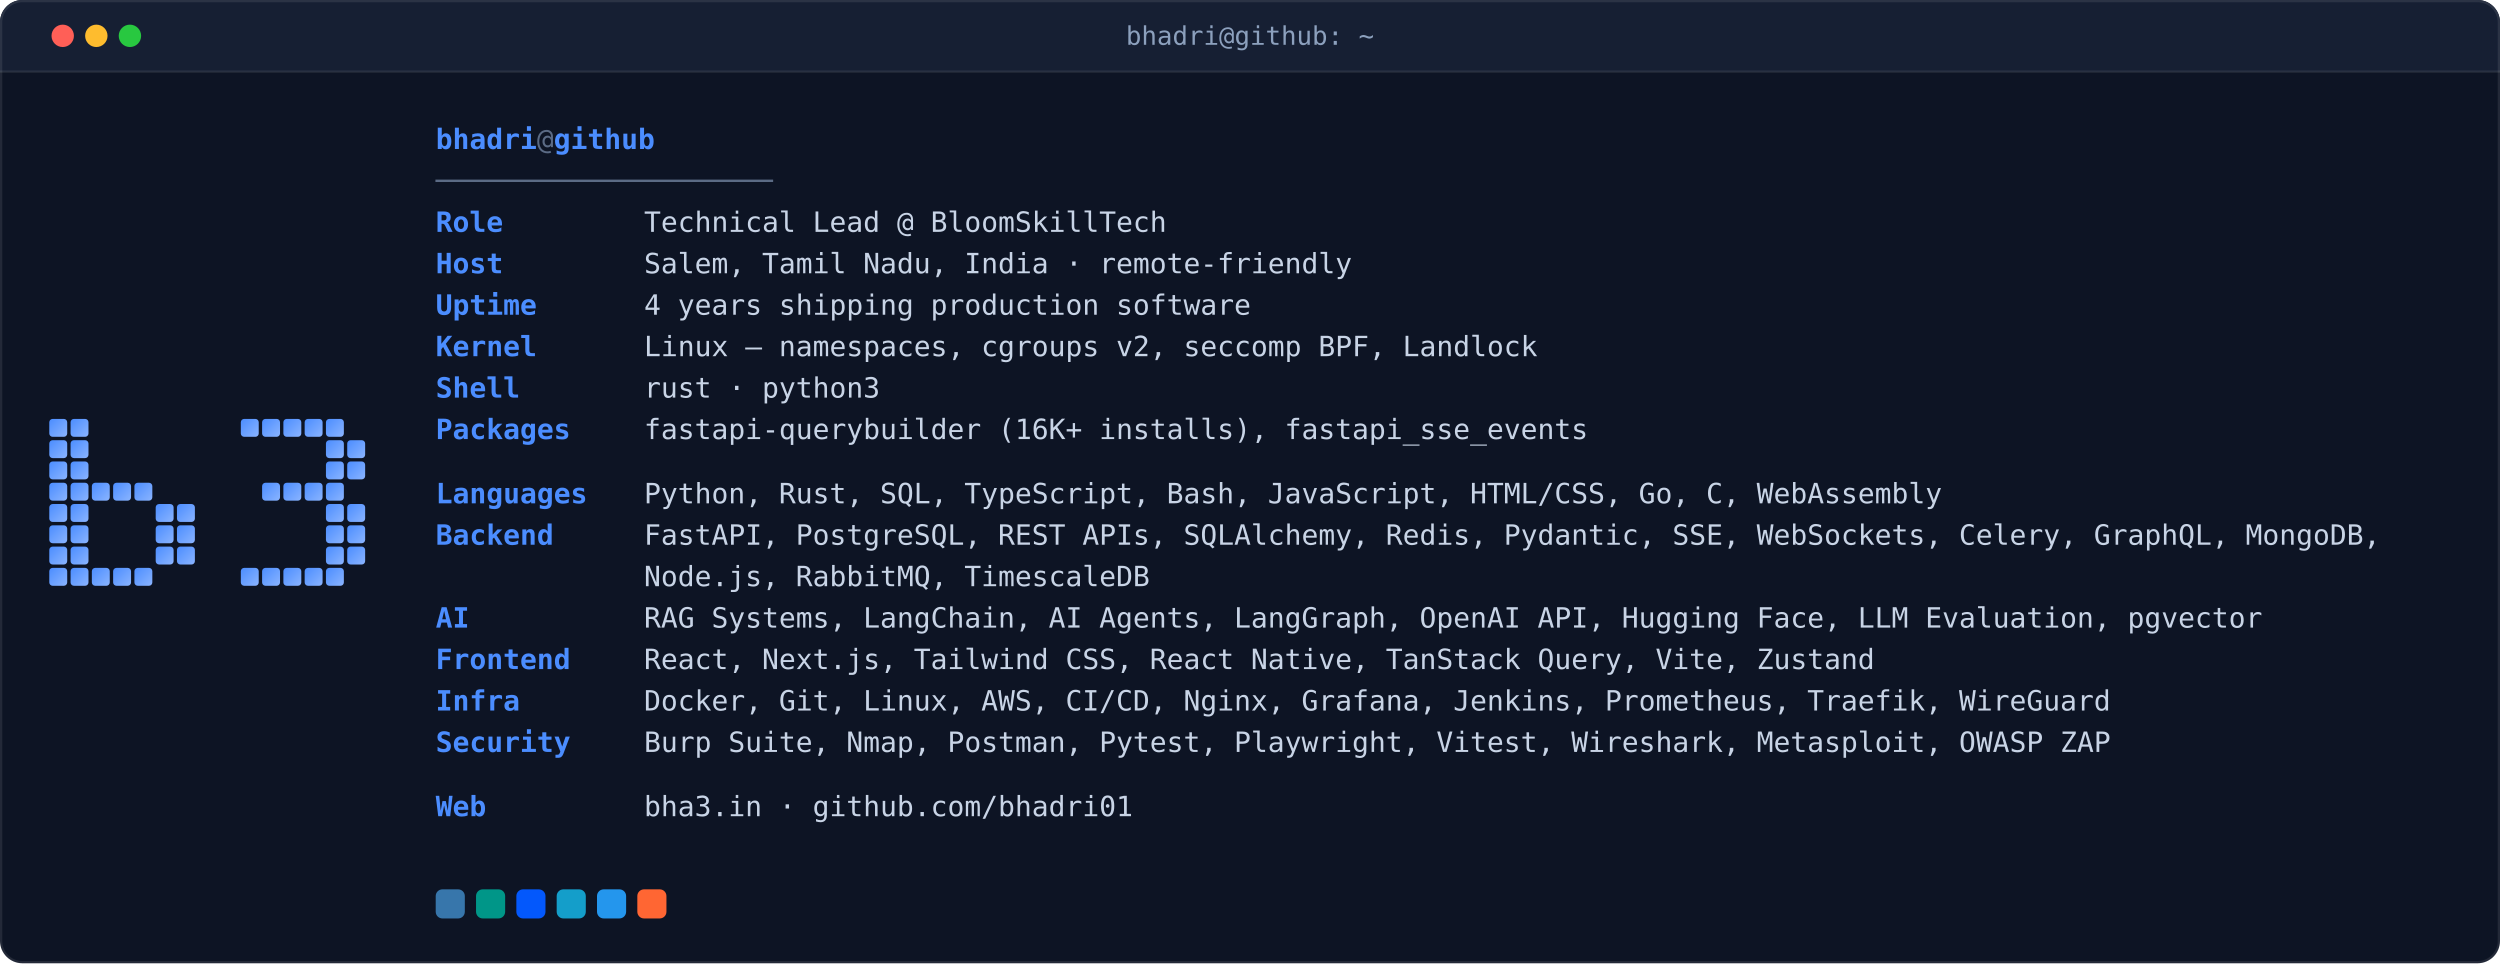
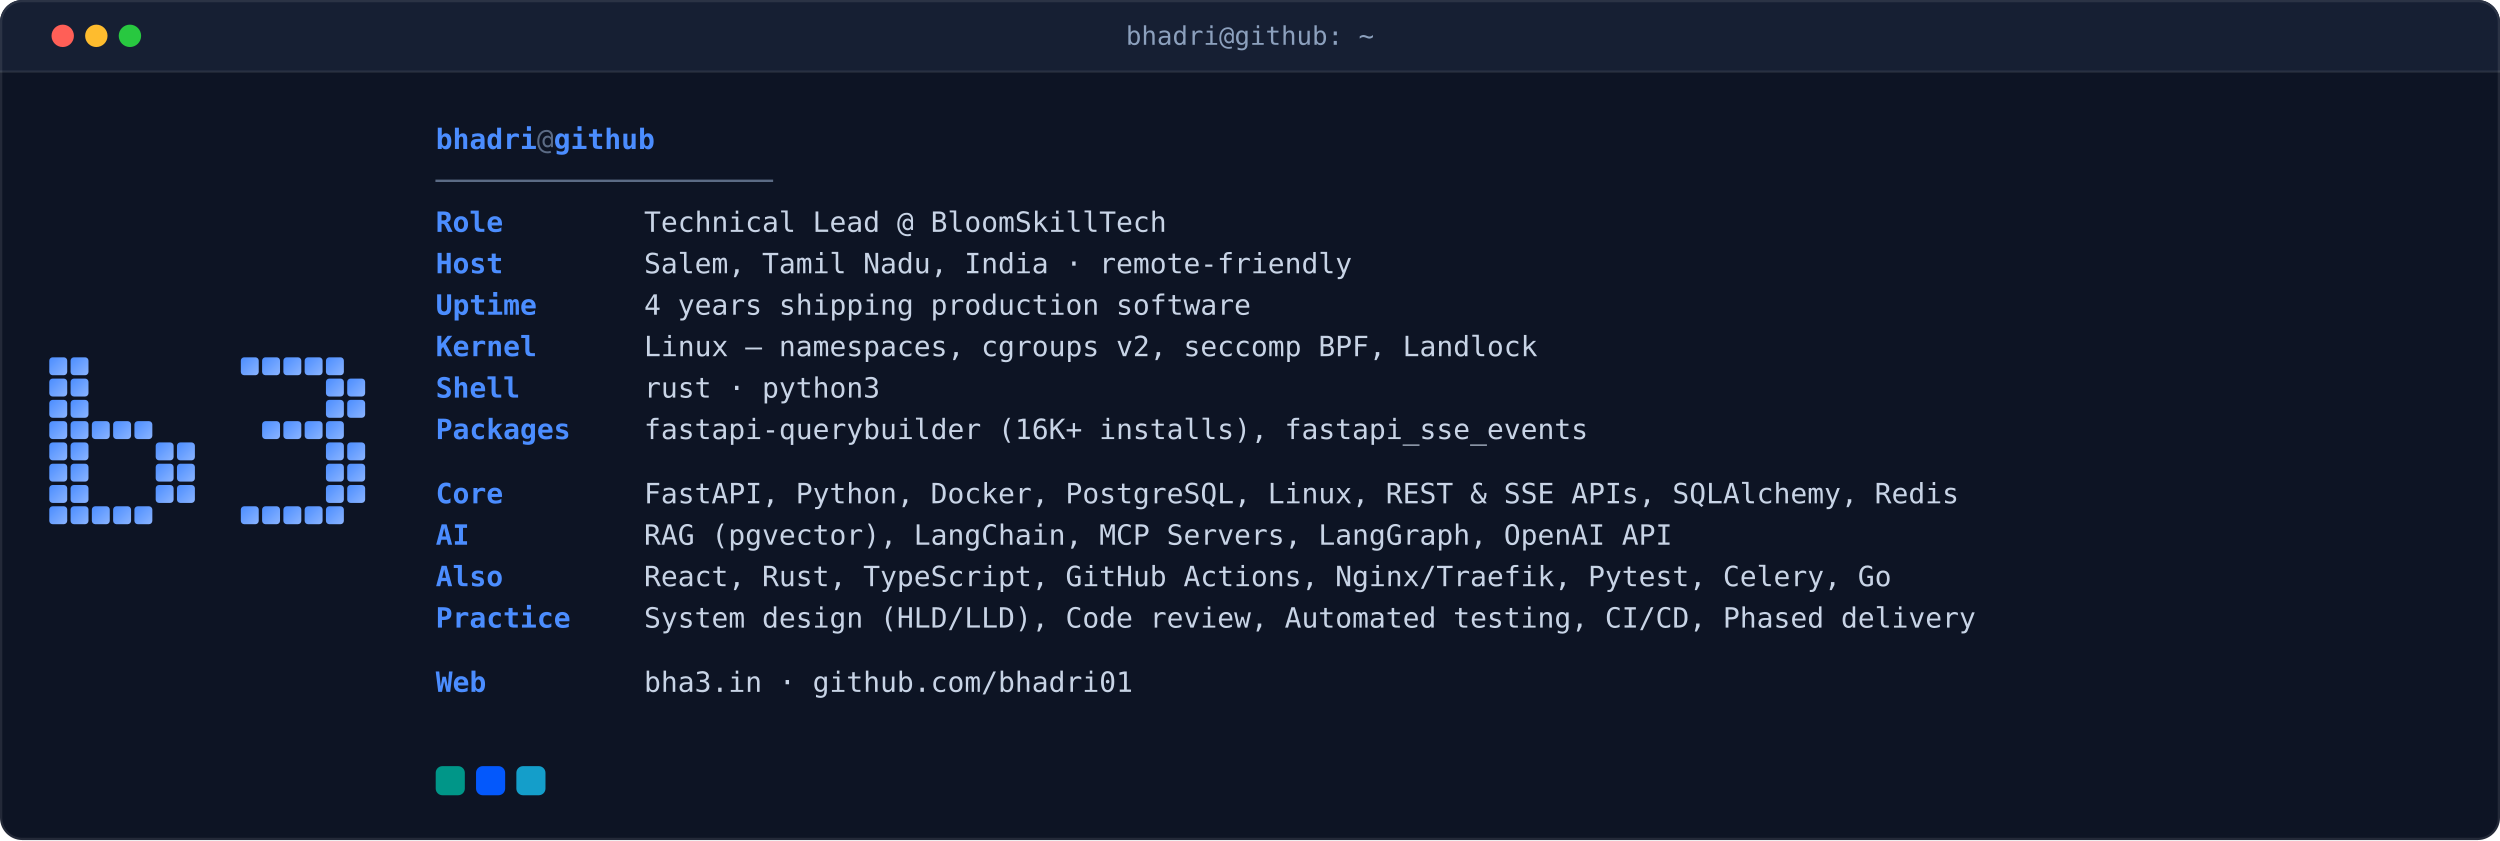
- <svg xmlns="http://www.w3.org/2000/svg" width="1116" height="430" viewBox="0 0 1116 430" role="img" aria-label="Terminal-style profile card for Bhadrinathan: Technical Lead at BloomSkillTech, 59 technologies across 6 categories">
+ <svg xmlns="http://www.w3.org/2000/svg" width="1116" height="375" viewBox="0 0 1116 375" role="img" aria-label="Terminal-style profile card for Bhadrinathan: Technical Lead at BloomSkillTech, 21 technologies across 3 categories">
  <defs>
    <linearGradient id="artg" x1="0" y1="0" x2="1" y2="1">
      <stop offset="0" stop-color="#4b8dff" />
      <stop offset="1" stop-color="#8ab4ff" />
    </linearGradient>
    <clipPath id="win">
-       <rect width="1116" height="430" rx="10" />
+       <rect width="1116" height="375" rx="10" />
    </clipPath>
  </defs>
  <g clip-path="url(#win)">
-     <rect width="1116" height="430" fill="#0d1424" />
+     <rect width="1116" height="375" fill="#0d1424" />
    <path d="M0 10 a10 10 0 0 1 10 -10 h1096 a10 10 0 0 1 10 10 v22 h-1116 z" fill="#161f33" />
    <circle cx="28" cy="16" r="5" fill="#ff5f57" />
    <circle cx="43" cy="16" r="5" fill="#febc2e" />
    <circle cx="58" cy="16" r="5" fill="#28c840" />
    <text x="558" y="20" text-anchor="middle" fill="#8ca0bd" font-family="ui-monospace,SFMono-Regular,'SF Mono',Menlo,Consolas,'DejaVu Sans Mono',monospace" font-size="11.5">bhadri@github: ~</text>
    <line x1="0" y1="32" x2="1116" y2="32" stroke="rgba(255,255,255,0.09)" />
-     <rect x="22" y="187" width="8" height="8" rx="1.5" fill="url(#artg)" />
-     <rect x="31.5" y="187" width="8" height="8" rx="1.5" fill="url(#artg)" />
-     <rect x="107.5" y="187" width="8" height="8" rx="1.5" fill="url(#artg)" />
-     <rect x="117" y="187" width="8" height="8" rx="1.5" fill="url(#artg)" />
-     <rect x="126.5" y="187" width="8" height="8" rx="1.5" fill="url(#artg)" />
-     <rect x="136" y="187" width="8" height="8" rx="1.5" fill="url(#artg)" />
-     <rect x="145.5" y="187" width="8" height="8" rx="1.5" fill="url(#artg)" />
-     <rect x="22" y="196.5" width="8" height="8" rx="1.5" fill="url(#artg)" />
-     <rect x="31.5" y="196.5" width="8" height="8" rx="1.5" fill="url(#artg)" />
-     <rect x="145.5" y="196.5" width="8" height="8" rx="1.5" fill="url(#artg)" />
-     <rect x="155" y="196.5" width="8" height="8" rx="1.5" fill="url(#artg)" />
-     <rect x="22" y="206" width="8" height="8" rx="1.5" fill="url(#artg)" />
-     <rect x="31.5" y="206" width="8" height="8" rx="1.5" fill="url(#artg)" />
-     <rect x="145.5" y="206" width="8" height="8" rx="1.5" fill="url(#artg)" />
-     <rect x="155" y="206" width="8" height="8" rx="1.5" fill="url(#artg)" />
-     <rect x="22" y="215.5" width="8" height="8" rx="1.5" fill="url(#artg)" />
-     <rect x="31.5" y="215.5" width="8" height="8" rx="1.5" fill="url(#artg)" />
-     <rect x="41" y="215.5" width="8" height="8" rx="1.5" fill="url(#artg)" />
-     <rect x="50.5" y="215.5" width="8" height="8" rx="1.5" fill="url(#artg)" />
-     <rect x="60" y="215.5" width="8" height="8" rx="1.5" fill="url(#artg)" />
-     <rect x="117" y="215.5" width="8" height="8" rx="1.5" fill="url(#artg)" />
-     <rect x="126.5" y="215.5" width="8" height="8" rx="1.5" fill="url(#artg)" />
-     <rect x="136" y="215.5" width="8" height="8" rx="1.5" fill="url(#artg)" />
-     <rect x="145.5" y="215.5" width="8" height="8" rx="1.5" fill="url(#artg)" />
-     <rect x="22" y="225" width="8" height="8" rx="1.5" fill="url(#artg)" />
-     <rect x="31.5" y="225" width="8" height="8" rx="1.5" fill="url(#artg)" />
-     <rect x="69.5" y="225" width="8" height="8" rx="1.5" fill="url(#artg)" />
-     <rect x="79" y="225" width="8" height="8" rx="1.5" fill="url(#artg)" />
-     <rect x="145.5" y="225" width="8" height="8" rx="1.5" fill="url(#artg)" />
-     <rect x="155" y="225" width="8" height="8" rx="1.5" fill="url(#artg)" />
-     <rect x="22" y="234.5" width="8" height="8" rx="1.5" fill="url(#artg)" />
-     <rect x="31.5" y="234.5" width="8" height="8" rx="1.5" fill="url(#artg)" />
-     <rect x="69.5" y="234.5" width="8" height="8" rx="1.5" fill="url(#artg)" />
-     <rect x="79" y="234.5" width="8" height="8" rx="1.5" fill="url(#artg)" />
-     <rect x="145.5" y="234.5" width="8" height="8" rx="1.5" fill="url(#artg)" />
-     <rect x="155" y="234.5" width="8" height="8" rx="1.5" fill="url(#artg)" />
-     <rect x="22" y="244" width="8" height="8" rx="1.5" fill="url(#artg)" />
-     <rect x="31.5" y="244" width="8" height="8" rx="1.5" fill="url(#artg)" />
-     <rect x="69.5" y="244" width="8" height="8" rx="1.5" fill="url(#artg)" />
-     <rect x="79" y="244" width="8" height="8" rx="1.5" fill="url(#artg)" />
-     <rect x="145.5" y="244" width="8" height="8" rx="1.5" fill="url(#artg)" />
-     <rect x="155" y="244" width="8" height="8" rx="1.5" fill="url(#artg)" />
-     <rect x="22" y="253.5" width="8" height="8" rx="1.5" fill="url(#artg)" />
-     <rect x="31.5" y="253.5" width="8" height="8" rx="1.5" fill="url(#artg)" />
-     <rect x="41" y="253.5" width="8" height="8" rx="1.5" fill="url(#artg)" />
-     <rect x="50.5" y="253.5" width="8" height="8" rx="1.5" fill="url(#artg)" />
-     <rect x="60" y="253.5" width="8" height="8" rx="1.5" fill="url(#artg)" />
-     <rect x="107.5" y="253.5" width="8" height="8" rx="1.5" fill="url(#artg)" />
-     <rect x="117" y="253.5" width="8" height="8" rx="1.5" fill="url(#artg)" />
-     <rect x="126.5" y="253.5" width="8" height="8" rx="1.5" fill="url(#artg)" />
-     <rect x="136" y="253.5" width="8" height="8" rx="1.5" fill="url(#artg)" />
-     <rect x="145.5" y="253.5" width="8" height="8" rx="1.5" fill="url(#artg)" />
+     <rect x="22" y="159.5" width="8" height="8" rx="1.5" fill="url(#artg)" />
+     <rect x="31.5" y="159.5" width="8" height="8" rx="1.5" fill="url(#artg)" />
+     <rect x="107.5" y="159.5" width="8" height="8" rx="1.5" fill="url(#artg)" />
+     <rect x="117" y="159.5" width="8" height="8" rx="1.5" fill="url(#artg)" />
+     <rect x="126.5" y="159.5" width="8" height="8" rx="1.5" fill="url(#artg)" />
+     <rect x="136" y="159.5" width="8" height="8" rx="1.5" fill="url(#artg)" />
+     <rect x="145.5" y="159.5" width="8" height="8" rx="1.5" fill="url(#artg)" />
+     <rect x="22" y="169" width="8" height="8" rx="1.5" fill="url(#artg)" />
+     <rect x="31.5" y="169" width="8" height="8" rx="1.5" fill="url(#artg)" />
+     <rect x="145.5" y="169" width="8" height="8" rx="1.5" fill="url(#artg)" />
+     <rect x="155" y="169" width="8" height="8" rx="1.5" fill="url(#artg)" />
+     <rect x="22" y="178.5" width="8" height="8" rx="1.5" fill="url(#artg)" />
+     <rect x="31.5" y="178.5" width="8" height="8" rx="1.5" fill="url(#artg)" />
+     <rect x="145.5" y="178.5" width="8" height="8" rx="1.5" fill="url(#artg)" />
+     <rect x="155" y="178.5" width="8" height="8" rx="1.5" fill="url(#artg)" />
+     <rect x="22" y="188" width="8" height="8" rx="1.5" fill="url(#artg)" />
+     <rect x="31.5" y="188" width="8" height="8" rx="1.5" fill="url(#artg)" />
+     <rect x="41" y="188" width="8" height="8" rx="1.5" fill="url(#artg)" />
+     <rect x="50.5" y="188" width="8" height="8" rx="1.5" fill="url(#artg)" />
+     <rect x="60" y="188" width="8" height="8" rx="1.5" fill="url(#artg)" />
+     <rect x="117" y="188" width="8" height="8" rx="1.5" fill="url(#artg)" />
+     <rect x="126.5" y="188" width="8" height="8" rx="1.5" fill="url(#artg)" />
+     <rect x="136" y="188" width="8" height="8" rx="1.5" fill="url(#artg)" />
+     <rect x="145.5" y="188" width="8" height="8" rx="1.5" fill="url(#artg)" />
+     <rect x="22" y="197.5" width="8" height="8" rx="1.5" fill="url(#artg)" />
+     <rect x="31.5" y="197.5" width="8" height="8" rx="1.5" fill="url(#artg)" />
+     <rect x="69.5" y="197.5" width="8" height="8" rx="1.5" fill="url(#artg)" />
+     <rect x="79" y="197.5" width="8" height="8" rx="1.5" fill="url(#artg)" />
+     <rect x="145.5" y="197.5" width="8" height="8" rx="1.5" fill="url(#artg)" />
+     <rect x="155" y="197.5" width="8" height="8" rx="1.5" fill="url(#artg)" />
+     <rect x="22" y="207" width="8" height="8" rx="1.5" fill="url(#artg)" />
+     <rect x="31.5" y="207" width="8" height="8" rx="1.5" fill="url(#artg)" />
+     <rect x="69.5" y="207" width="8" height="8" rx="1.5" fill="url(#artg)" />
+     <rect x="79" y="207" width="8" height="8" rx="1.5" fill="url(#artg)" />
+     <rect x="145.5" y="207" width="8" height="8" rx="1.5" fill="url(#artg)" />
+     <rect x="155" y="207" width="8" height="8" rx="1.5" fill="url(#artg)" />
+     <rect x="22" y="216.5" width="8" height="8" rx="1.5" fill="url(#artg)" />
+     <rect x="31.5" y="216.5" width="8" height="8" rx="1.5" fill="url(#artg)" />
+     <rect x="69.5" y="216.5" width="8" height="8" rx="1.5" fill="url(#artg)" />
+     <rect x="79" y="216.5" width="8" height="8" rx="1.5" fill="url(#artg)" />
+     <rect x="145.5" y="216.5" width="8" height="8" rx="1.5" fill="url(#artg)" />
+     <rect x="155" y="216.5" width="8" height="8" rx="1.5" fill="url(#artg)" />
+     <rect x="22" y="226" width="8" height="8" rx="1.5" fill="url(#artg)" />
+     <rect x="31.5" y="226" width="8" height="8" rx="1.5" fill="url(#artg)" />
+     <rect x="41" y="226" width="8" height="8" rx="1.5" fill="url(#artg)" />
+     <rect x="50.5" y="226" width="8" height="8" rx="1.5" fill="url(#artg)" />
+     <rect x="60" y="226" width="8" height="8" rx="1.5" fill="url(#artg)" />
+     <rect x="107.5" y="226" width="8" height="8" rx="1.5" fill="url(#artg)" />
+     <rect x="117" y="226" width="8" height="8" rx="1.5" fill="url(#artg)" />
+     <rect x="126.5" y="226" width="8" height="8" rx="1.5" fill="url(#artg)" />
+     <rect x="136" y="226" width="8" height="8" rx="1.5" fill="url(#artg)" />
+     <rect x="145.5" y="226" width="8" height="8" rx="1.5" fill="url(#artg)" />
    <text x="194.5" y="66.5" font-family="ui-monospace,SFMono-Regular,'SF Mono',Menlo,Consolas,'DejaVu Sans Mono',monospace" font-size="12.5" font-weight="700" fill="#4b8dff">bhadri<tspan fill="#5b6b85" font-weight="400">@</tspan>github</text>
    <text x="194.5" y="85" font-family="ui-monospace,SFMono-Regular,'SF Mono',Menlo,Consolas,'DejaVu Sans Mono',monospace" font-size="12.5" fill="#5b6b85" xml:space="preserve">────────────────────</text>
    <text x="194.5" y="103.5" font-family="ui-monospace,SFMono-Regular,'SF Mono',Menlo,Consolas,'DejaVu Sans Mono',monospace" font-size="12.5" font-weight="700" fill="#4b8dff">Role</text>
    <text x="287.5" y="103.5" font-family="ui-monospace,SFMono-Regular,'SF Mono',Menlo,Consolas,'DejaVu Sans Mono',monospace" font-size="12.5" fill="#c8d4e6">Technical Lead @ BloomSkillTech</text>
    <text x="194.5" y="122" font-family="ui-monospace,SFMono-Regular,'SF Mono',Menlo,Consolas,'DejaVu Sans Mono',monospace" font-size="12.5" font-weight="700" fill="#4b8dff">Host</text>
    <text x="287.5" y="122" font-family="ui-monospace,SFMono-Regular,'SF Mono',Menlo,Consolas,'DejaVu Sans Mono',monospace" font-size="12.5" fill="#c8d4e6">Salem, Tamil Nadu, India · remote-friendly</text>
    <text x="194.5" y="140.5" font-family="ui-monospace,SFMono-Regular,'SF Mono',Menlo,Consolas,'DejaVu Sans Mono',monospace" font-size="12.5" font-weight="700" fill="#4b8dff">Uptime</text>
    <text x="287.5" y="140.5" font-family="ui-monospace,SFMono-Regular,'SF Mono',Menlo,Consolas,'DejaVu Sans Mono',monospace" font-size="12.5" fill="#c8d4e6">4 years shipping production software</text>
    <text x="194.5" y="159" font-family="ui-monospace,SFMono-Regular,'SF Mono',Menlo,Consolas,'DejaVu Sans Mono',monospace" font-size="12.5" font-weight="700" fill="#4b8dff">Kernel</text>
    <text x="287.5" y="159" font-family="ui-monospace,SFMono-Regular,'SF Mono',Menlo,Consolas,'DejaVu Sans Mono',monospace" font-size="12.5" fill="#c8d4e6">Linux — namespaces, cgroups v2, seccomp BPF, Landlock</text>
    <text x="194.5" y="177.5" font-family="ui-monospace,SFMono-Regular,'SF Mono',Menlo,Consolas,'DejaVu Sans Mono',monospace" font-size="12.5" font-weight="700" fill="#4b8dff">Shell</text>
    <text x="287.5" y="177.5" font-family="ui-monospace,SFMono-Regular,'SF Mono',Menlo,Consolas,'DejaVu Sans Mono',monospace" font-size="12.5" fill="#c8d4e6">rust · python3</text>
    <text x="194.5" y="196" font-family="ui-monospace,SFMono-Regular,'SF Mono',Menlo,Consolas,'DejaVu Sans Mono',monospace" font-size="12.5" font-weight="700" fill="#4b8dff">Packages</text>
    <text x="287.5" y="196" font-family="ui-monospace,SFMono-Regular,'SF Mono',Menlo,Consolas,'DejaVu Sans Mono',monospace" font-size="12.5" fill="#c8d4e6">fastapi-querybuilder (16K+ installs), fastapi_sse_events</text>
-     <text x="194.5" y="224.675" font-family="ui-monospace,SFMono-Regular,'SF Mono',Menlo,Consolas,'DejaVu Sans Mono',monospace" font-size="12.5" font-weight="700" fill="#4b8dff">Languages</text>
-     <text x="287.5" y="224.675" font-family="ui-monospace,SFMono-Regular,'SF Mono',Menlo,Consolas,'DejaVu Sans Mono',monospace" font-size="12.5" fill="#c8d4e6">Python, Rust, SQL, TypeScript, Bash, JavaScript, HTML/CSS, Go, C, WebAssembly</text>
-     <text x="194.5" y="243.175" font-family="ui-monospace,SFMono-Regular,'SF Mono',Menlo,Consolas,'DejaVu Sans Mono',monospace" font-size="12.5" font-weight="700" fill="#4b8dff">Backend</text>
-     <text x="287.5" y="243.175" font-family="ui-monospace,SFMono-Regular,'SF Mono',Menlo,Consolas,'DejaVu Sans Mono',monospace" font-size="12.5" fill="#c8d4e6">FastAPI, PostgreSQL, REST APIs, SQLAlchemy, Redis, Pydantic, SSE, WebSockets, Celery, GraphQL, MongoDB,</text>
-     <text x="287.5" y="261.675" font-family="ui-monospace,SFMono-Regular,'SF Mono',Menlo,Consolas,'DejaVu Sans Mono',monospace" font-size="12.5" fill="#c8d4e6">Node.js, RabbitMQ, TimescaleDB</text>
-     <text x="194.5" y="280.175" font-family="ui-monospace,SFMono-Regular,'SF Mono',Menlo,Consolas,'DejaVu Sans Mono',monospace" font-size="12.5" font-weight="700" fill="#4b8dff">AI</text>
-     <text x="287.5" y="280.175" font-family="ui-monospace,SFMono-Regular,'SF Mono',Menlo,Consolas,'DejaVu Sans Mono',monospace" font-size="12.5" fill="#c8d4e6">RAG Systems, LangChain, AI Agents, LangGraph, OpenAI API, Hugging Face, LLM Evaluation, pgvector</text>
-     <text x="194.5" y="298.675" font-family="ui-monospace,SFMono-Regular,'SF Mono',Menlo,Consolas,'DejaVu Sans Mono',monospace" font-size="12.5" font-weight="700" fill="#4b8dff">Frontend</text>
-     <text x="287.5" y="298.675" font-family="ui-monospace,SFMono-Regular,'SF Mono',Menlo,Consolas,'DejaVu Sans Mono',monospace" font-size="12.5" fill="#c8d4e6">React, Next.js, Tailwind CSS, React Native, TanStack Query, Vite, Zustand</text>
-     <text x="194.5" y="317.175" font-family="ui-monospace,SFMono-Regular,'SF Mono',Menlo,Consolas,'DejaVu Sans Mono',monospace" font-size="12.5" font-weight="700" fill="#4b8dff">Infra</text>
-     <text x="287.5" y="317.175" font-family="ui-monospace,SFMono-Regular,'SF Mono',Menlo,Consolas,'DejaVu Sans Mono',monospace" font-size="12.5" fill="#c8d4e6">Docker, Git, Linux, AWS, CI/CD, Nginx, Grafana, Jenkins, Prometheus, Traefik, WireGuard</text>
-     <text x="194.5" y="335.675" font-family="ui-monospace,SFMono-Regular,'SF Mono',Menlo,Consolas,'DejaVu Sans Mono',monospace" font-size="12.5" font-weight="700" fill="#4b8dff">Security</text>
-     <text x="287.5" y="335.675" font-family="ui-monospace,SFMono-Regular,'SF Mono',Menlo,Consolas,'DejaVu Sans Mono',monospace" font-size="12.5" fill="#c8d4e6">Burp Suite, Nmap, Postman, Pytest, Playwright, Vitest, Wireshark, Metasploit, OWASP ZAP</text>
-     <text x="194.5" y="364.35" font-family="ui-monospace,SFMono-Regular,'SF Mono',Menlo,Consolas,'DejaVu Sans Mono',monospace" font-size="12.5" font-weight="700" fill="#4b8dff">Web</text>
-     <text x="287.5" y="364.35" font-family="ui-monospace,SFMono-Regular,'SF Mono',Menlo,Consolas,'DejaVu Sans Mono',monospace" font-size="12.5" fill="#c8d4e6">bha3.in · github.com/bhadri01</text>
-     <rect x="194.5" y="397" width="13" height="13" rx="3" fill="#3776AB" />
-     <rect x="212.5" y="397" width="13" height="13" rx="3" fill="#009688" />
-     <rect x="230.5" y="397" width="13" height="13" rx="3" fill="#0358fc" />
-     <rect x="248.5" y="397" width="13" height="13" rx="3" fill="#149ECA" />
-     <rect x="266.5" y="397" width="13" height="13" rx="3" fill="#2496ED" />
-     <rect x="284.5" y="397" width="13" height="13" rx="3" fill="#FF6633" />
+     <text x="194.5" y="224.675" font-family="ui-monospace,SFMono-Regular,'SF Mono',Menlo,Consolas,'DejaVu Sans Mono',monospace" font-size="12.5" font-weight="700" fill="#4b8dff">Core</text>
+     <text x="287.5" y="224.675" font-family="ui-monospace,SFMono-Regular,'SF Mono',Menlo,Consolas,'DejaVu Sans Mono',monospace" font-size="12.5" fill="#c8d4e6">FastAPI, Python, Docker, PostgreSQL, Linux, REST &amp; SSE APIs, SQLAlchemy, Redis</text>
+     <text x="194.5" y="243.175" font-family="ui-monospace,SFMono-Regular,'SF Mono',Menlo,Consolas,'DejaVu Sans Mono',monospace" font-size="12.5" font-weight="700" fill="#4b8dff">AI</text>
+     <text x="287.5" y="243.175" font-family="ui-monospace,SFMono-Regular,'SF Mono',Menlo,Consolas,'DejaVu Sans Mono',monospace" font-size="12.5" fill="#c8d4e6">RAG (pgvector), LangChain, MCP Servers, LangGraph, OpenAI API</text>
+     <text x="194.5" y="261.675" font-family="ui-monospace,SFMono-Regular,'SF Mono',Menlo,Consolas,'DejaVu Sans Mono',monospace" font-size="12.5" font-weight="700" fill="#4b8dff">Also</text>
+     <text x="287.5" y="261.675" font-family="ui-monospace,SFMono-Regular,'SF Mono',Menlo,Consolas,'DejaVu Sans Mono',monospace" font-size="12.5" fill="#c8d4e6">React, Rust, TypeScript, GitHub Actions, Nginx/Traefik, Pytest, Celery, Go</text>
+     <text x="194.5" y="280.175" font-family="ui-monospace,SFMono-Regular,'SF Mono',Menlo,Consolas,'DejaVu Sans Mono',monospace" font-size="12.5" font-weight="700" fill="#4b8dff">Practice</text>
+     <text x="287.5" y="280.175" font-family="ui-monospace,SFMono-Regular,'SF Mono',Menlo,Consolas,'DejaVu Sans Mono',monospace" font-size="12.5" fill="#c8d4e6">System design (HLD/LLD), Code review, Automated testing, CI/CD, Phased delivery</text>
+     <text x="194.5" y="308.85" font-family="ui-monospace,SFMono-Regular,'SF Mono',Menlo,Consolas,'DejaVu Sans Mono',monospace" font-size="12.5" font-weight="700" fill="#4b8dff">Web</text>
+     <text x="287.5" y="308.85" font-family="ui-monospace,SFMono-Regular,'SF Mono',Menlo,Consolas,'DejaVu Sans Mono',monospace" font-size="12.5" fill="#c8d4e6">bha3.in · github.com/bhadri01</text>
+     <rect x="194.5" y="342" width="13" height="13" rx="3" fill="#009688" />
+     <rect x="212.5" y="342" width="13" height="13" rx="3" fill="#0358fc" />
+     <rect x="230.5" y="342" width="13" height="13" rx="3" fill="#149ECA" />
  </g>
-   <rect x="0.5" y="0.5" width="1115" height="429" rx="9.5" fill="none" stroke="rgba(255,255,255,0.09)" />
+   <rect x="0.5" y="0.5" width="1115" height="374" rx="9.5" fill="none" stroke="rgba(255,255,255,0.09)" />
</svg>
